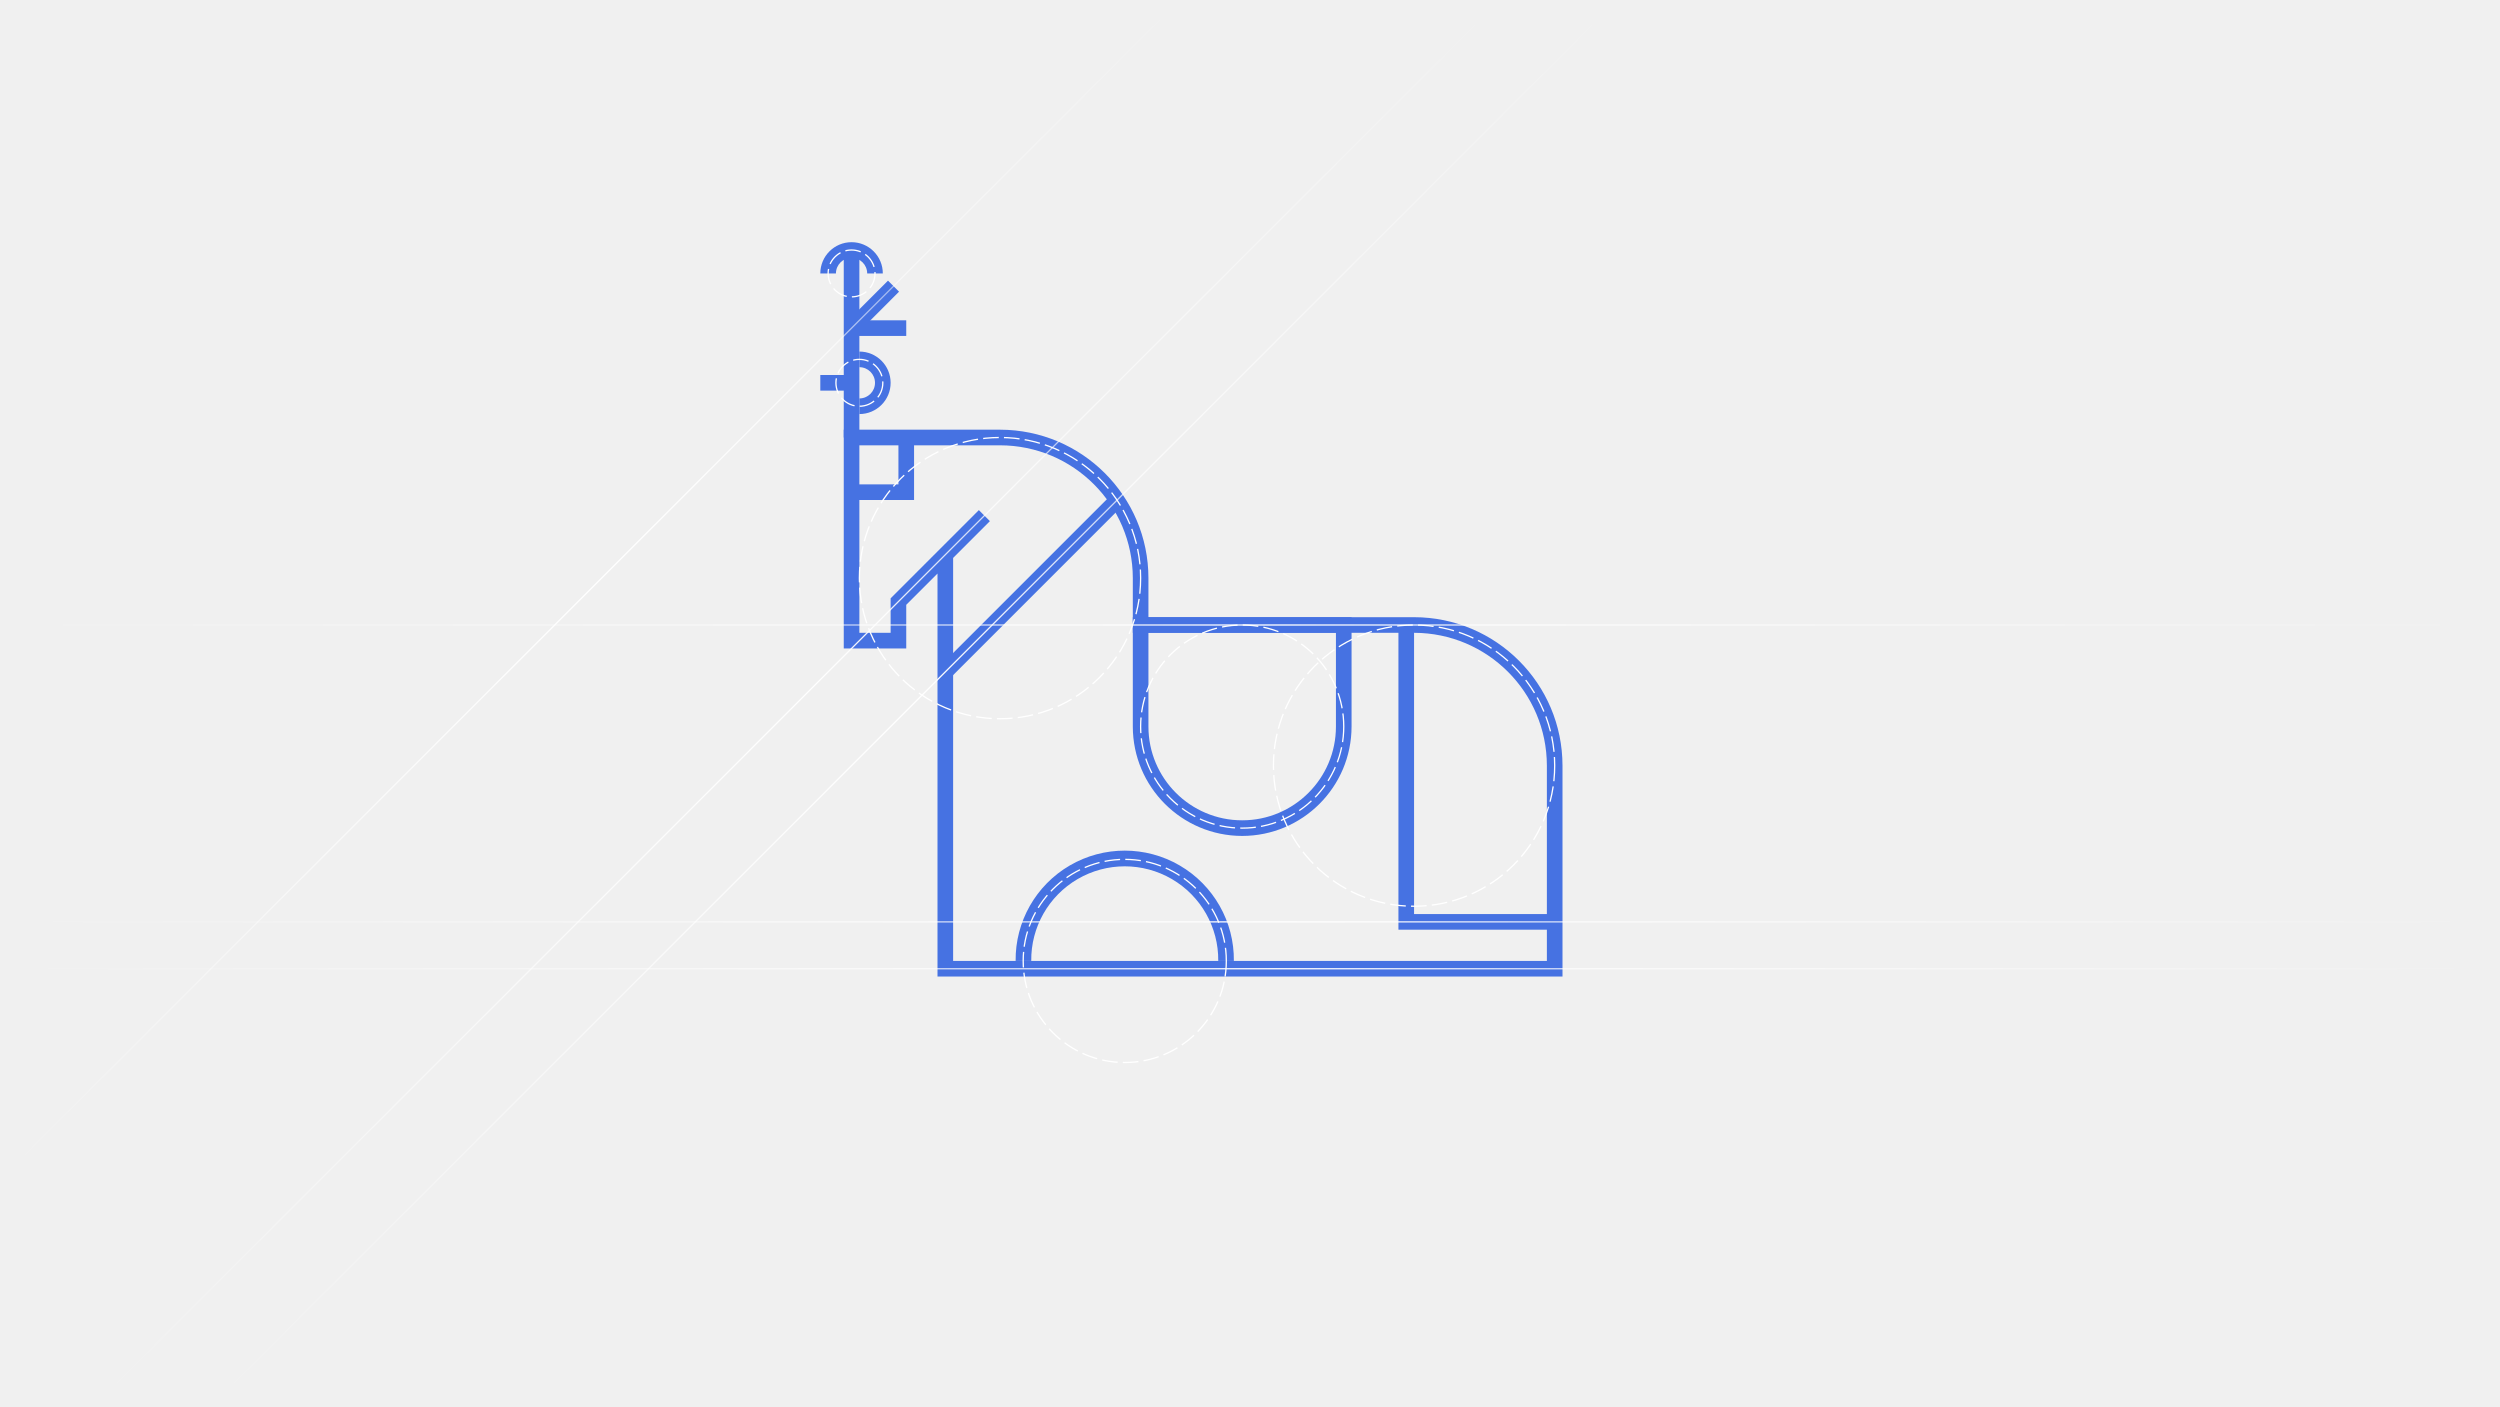
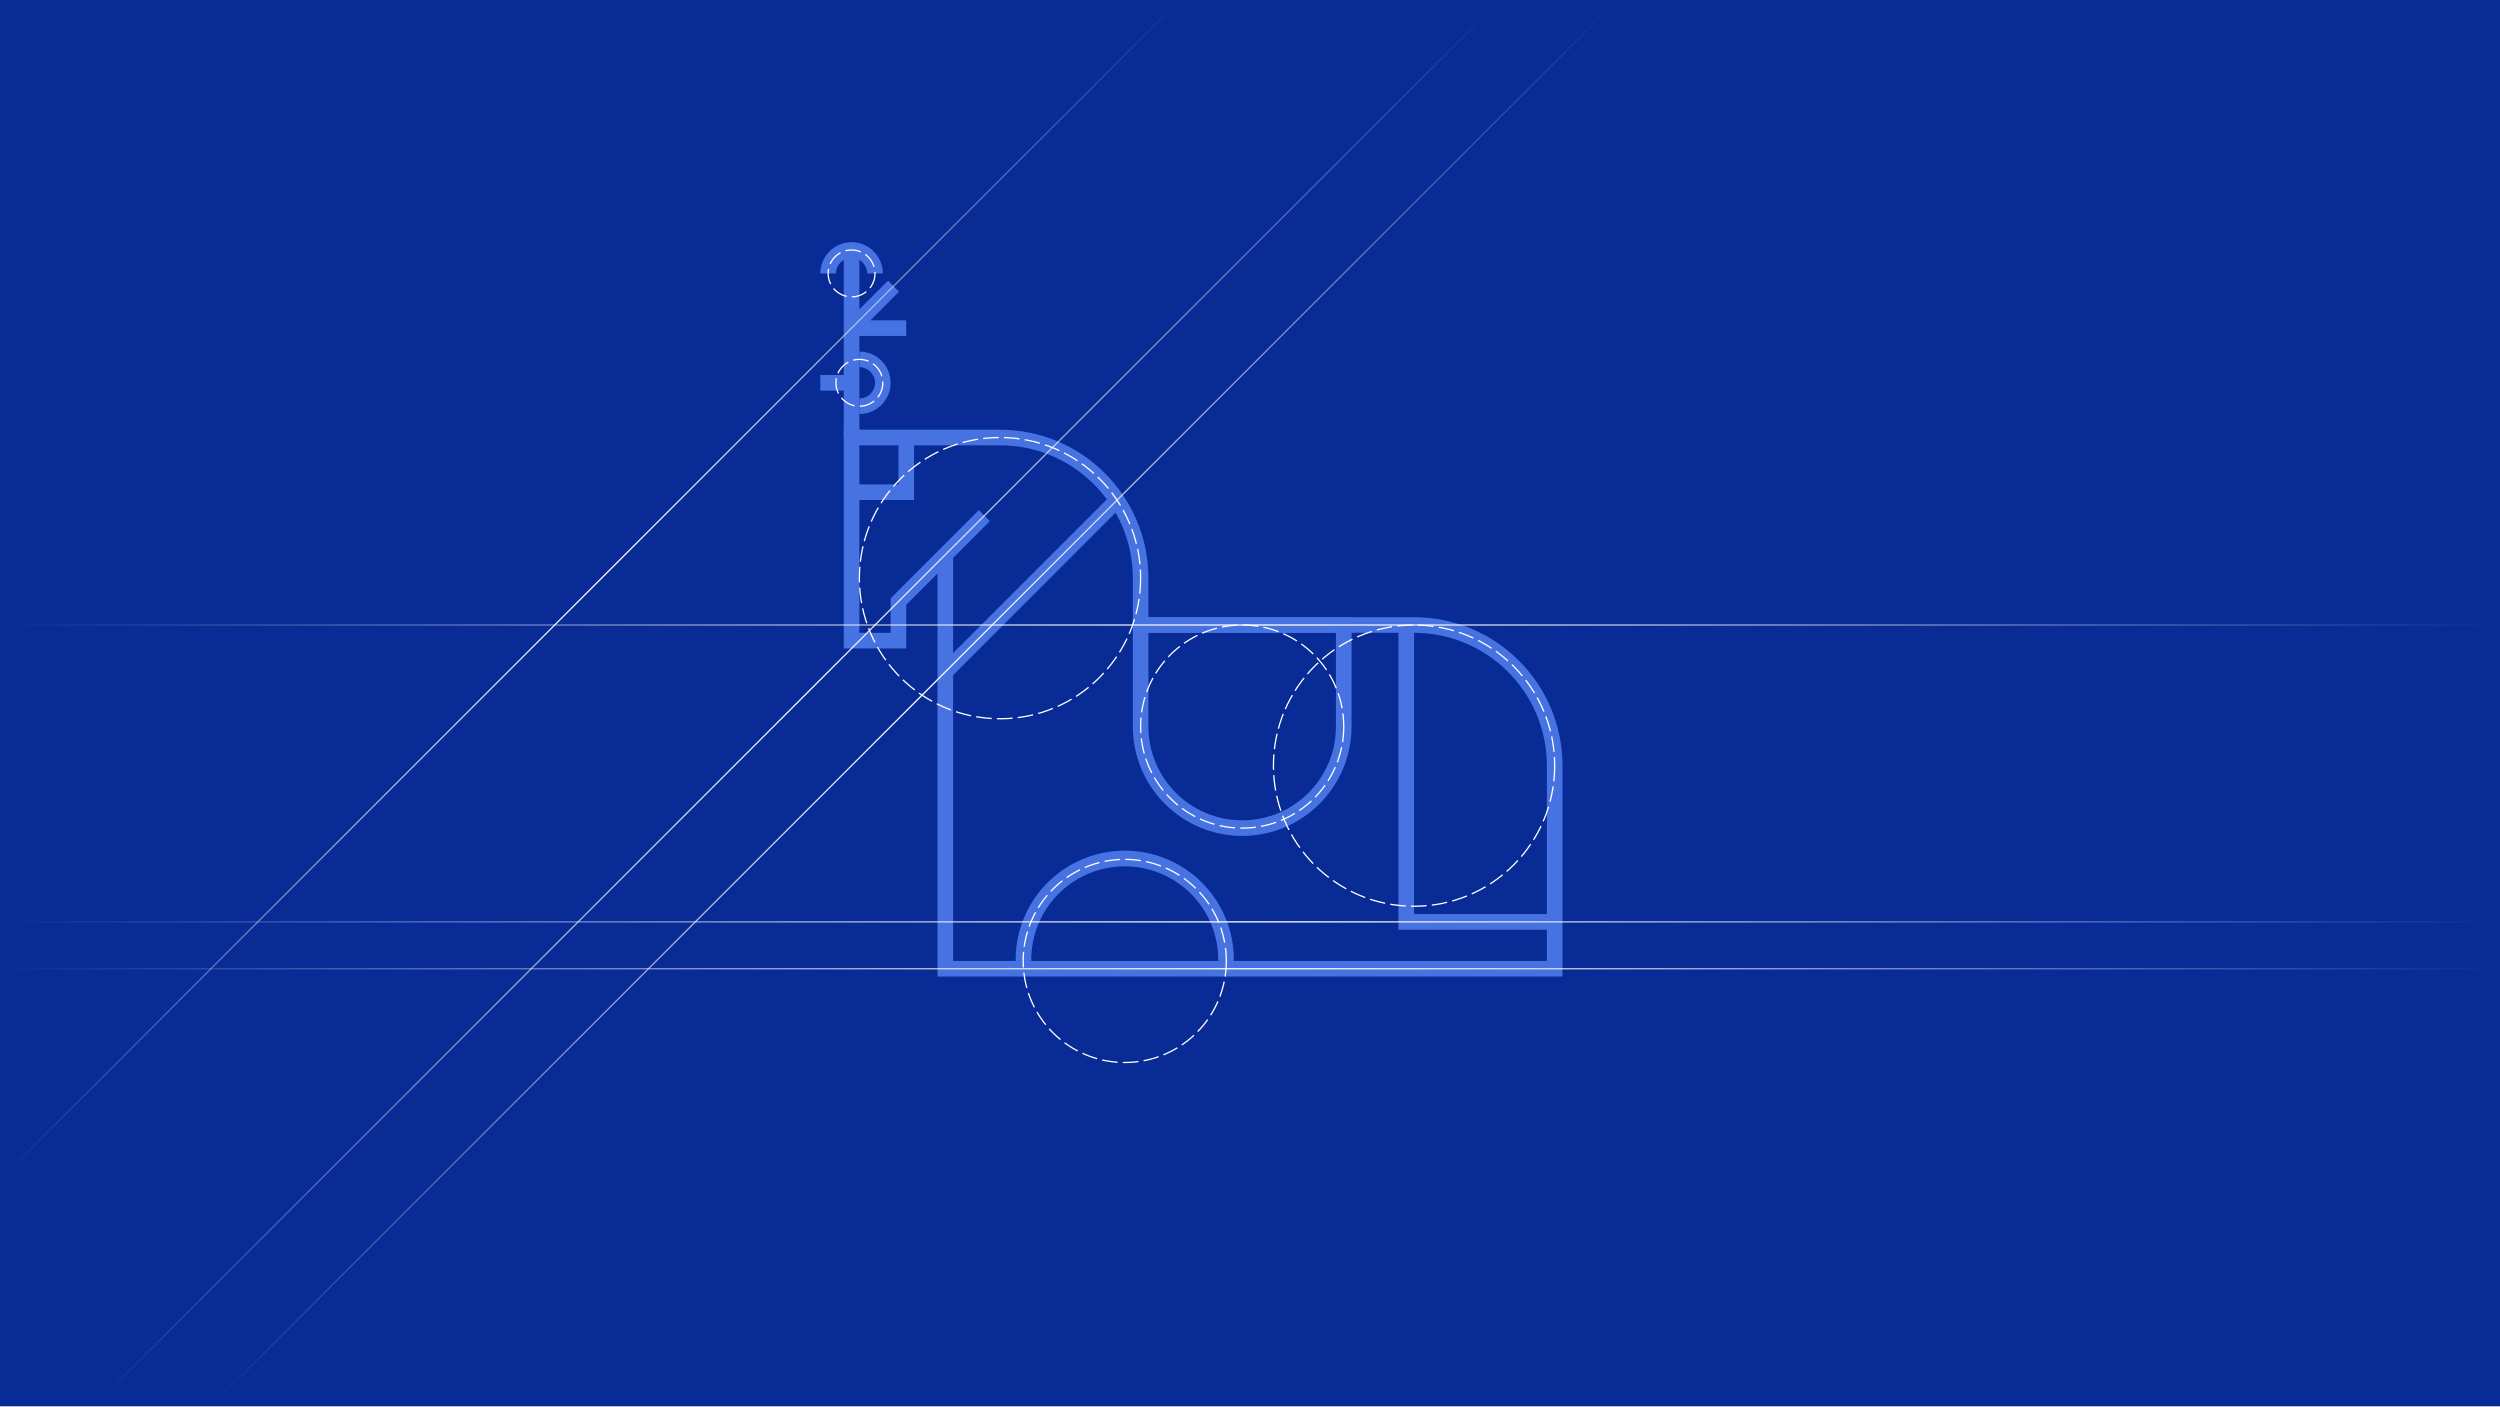
<svg xmlns="http://www.w3.org/2000/svg" xmlns:xlink="http://www.w3.org/1999/xlink" viewBox="0 0 1920 1080">
  <defs>
-     <style>.cls-1{fill:#4672e2;}.cls-2,.cls-3,.cls-4,.cls-5,.cls-6,.cls-7,.cls-8{fill:none;stroke-miterlimit:10;}.cls-2{stroke:#fff;stroke-dasharray:12 4;}.cls-3{stroke:url(#linear-gradient);}.cls-4{stroke:url(#linear-gradient-2);}.cls-5{stroke:url(#linear-gradient-3);}.cls-6{stroke:url(#linear-gradient-4);}.cls-7{stroke:url(#linear-gradient-5);}.cls-8{stroke:url(#linear-gradient-6);}</style>
+     <style>.cls-1{fill:#082b96;}.cls-2{fill:#4672e2;}.cls-3,.cls-4,.cls-5,.cls-6,.cls-7,.cls-8,.cls-9{fill:none;stroke-miterlimit:10;}.cls-3{stroke:#fff;stroke-dasharray:12 4;}.cls-4{stroke:url(#linear-gradient);}.cls-5{stroke:url(#linear-gradient-2);}.cls-6{stroke:url(#linear-gradient-3);}.cls-7{stroke:url(#linear-gradient-4);}.cls-8{stroke:url(#linear-gradient-5);}.cls-9{stroke:url(#linear-gradient-6);}</style>
    <linearGradient id="linear-gradient" x1="71.65" y1="541.08" x2="1150.19" y2="541.08" gradientUnits="userSpaceOnUse">
      <stop offset="0" stop-color="#fff" stop-opacity="0" />
      <stop offset="0.51" stop-color="#fff" />
      <stop offset="1" stop-color="#fff" stop-opacity="0" />
    </linearGradient>
    <linearGradient id="linear-gradient-2" x1="161.65" y1="541.16" x2="1240.03" y2="541.16" xlink:href="#linear-gradient" />
    <linearGradient id="linear-gradient-3" x1="2.13" y1="451.41" x2="907.04" y2="451.41" xlink:href="#linear-gradient" />
    <linearGradient id="linear-gradient-4" x1="0" y1="744" x2="1920" y2="744" xlink:href="#linear-gradient" />
    <linearGradient id="linear-gradient-5" x1="0" y1="480" x2="1920" y2="480" xlink:href="#linear-gradient" />
    <linearGradient id="linear-gradient-6" x1="0" y1="708" x2="1920" y2="708" xlink:href="#linear-gradient" />
  </defs>
+   <g id="Background">
+     <rect class="cls-1" width="1920" height="1080" />
+   </g>
  <g id="Graphics">
-     <rect class="cls-1" x="648" y="192" width="12" height="144" />
-     <rect class="cls-1" x="654" y="246" width="42" height="12" />
-     <rect class="cls-1" x="647.33" y="229.89" width="45.57" height="12" transform="translate(29.47 542.93) rotate(-45)" />
-     <rect class="cls-1" x="630" y="288" width="20.62" height="12" />
-     <path class="cls-1" d="M660,318V306a12,12,0,0,0,0-24V270a24,24,0,0,1,0,48Z" />
-     <path class="cls-1" d="M678,210H666a12,12,0,0,0-24,0H630a24,24,0,0,1,48,0Z" />
-     <path class="cls-1" d="M947.61,738h-12A71.81,71.81,0,1,0,792,738H780a83.81,83.81,0,1,1,167.61,0Z" />
-     <rect class="cls-1" x="698.66" y="444" width="186.68" height="12" transform="translate(-86.23 691.83) rotate(-45)" />
-     <path class="cls-1" d="M1200,750H720V440.49l-24,24V498H648V330H768A114.13,114.13,0,0,1,882,444v30h204a114.13,114.13,0,0,1,114,114ZM732,738h456V588a102.12,102.12,0,0,0-102-102H870V444A102.12,102.12,0,0,0,768,342H660V486h24V459.51l67.76-67.75,8.48,8.48L732,428.49Z" />
-     <polygon class="cls-1" points="1194 714 1074 714 1074 480 1086 480 1086 702 1194 702 1194 714" />
-     <path class="cls-1" d="M954,642a84.09,84.09,0,0,1-84-84V474h168v84A84.09,84.09,0,0,1,954,642ZM882,486v72a72,72,0,0,0,144,0V486Z" />
-     <polygon class="cls-1" points="702 384 654 384 654 372 690 372 690 336 702 336 702 384" />
-     <circle class="cls-2" cx="954" cy="558" r="78" />
-     <circle class="cls-2" cx="863.81" cy="738" r="78" />
-     <circle class="cls-2" cx="1086" cy="588" r="108" />
-     <circle class="cls-2" cx="768" cy="444" r="108" />
-     <circle class="cls-2" cx="660" cy="294" r="18" />
-     <circle class="cls-2" cx="654" cy="210" r="18" />
-     <line class="cls-3" x1="1149.84" y1="2.16" x2="72" y2="1080" />
-     <line class="cls-4" x1="1239.67" y1="2.33" x2="162" y2="1080" />
-     <line class="cls-5" x1="2.49" y1="903.51" x2="906.69" y2="-0.69" />
-     <line class="cls-6" x1="1920" y1="744" y2="744" />
-     <line class="cls-7" x1="1920" y1="480" y2="480" />
-     <line class="cls-8" x1="1920" y1="708" y2="708" />
+     <rect class="cls-2" x="648" y="192" width="12" height="144" />
+     <rect class="cls-2" x="654" y="246" width="42" height="12" />
+     <rect class="cls-2" x="647.33" y="229.89" width="45.57" height="12" transform="translate(29.47 542.93) rotate(-45)" />
+     <rect class="cls-2" x="630" y="288" width="20.62" height="12" />
+     <path class="cls-2" d="M660,318V306a12,12,0,0,0,0-24V270a24,24,0,0,1,0,48Z" />
+     <path class="cls-2" d="M678,210H666a12,12,0,0,0-24,0H630a24,24,0,0,1,48,0Z" />
+     <path class="cls-2" d="M947.61,738h-12A71.81,71.81,0,1,0,792,738H780a83.81,83.81,0,1,1,167.61,0Z" />
+     <rect class="cls-2" x="698.66" y="444" width="186.68" height="12" transform="translate(-86.23 691.83) rotate(-45)" />
+     <path class="cls-2" d="M1200,750H720V440.49l-24,24V498H648V330H768A114.13,114.13,0,0,1,882,444v30h204a114.13,114.13,0,0,1,114,114ZM732,738h456V588a102.12,102.12,0,0,0-102-102H870V444A102.12,102.12,0,0,0,768,342H660V486h24V459.51l67.76-67.75,8.48,8.48L732,428.49Z" />
+     <polygon class="cls-2" points="1194 714 1074 714 1074 480 1086 480 1086 702 1194 702 1194 714" />
+     <path class="cls-2" d="M954,642a84.09,84.09,0,0,1-84-84V474h168v84A84.09,84.09,0,0,1,954,642ZM882,486v72a72,72,0,0,0,144,0V486Z" />
+     <polygon class="cls-2" points="702 384 654 384 654 372 690 372 690 336 702 336 702 384" />
+     <circle class="cls-3" cx="954" cy="558" r="78" />
+     <circle class="cls-3" cx="863.81" cy="738" r="78" />
+     <circle class="cls-3" cx="1086" cy="588" r="108" />
+     <circle class="cls-3" cx="768" cy="444" r="108" />
+     <circle class="cls-3" cx="660" cy="294" r="18" />
+     <circle class="cls-3" cx="654" cy="210" r="18" />
+     <line class="cls-4" x1="1149.84" y1="2.16" x2="72" y2="1080" />
+     <line class="cls-5" x1="1239.67" y1="2.33" x2="162" y2="1080" />
+     <line class="cls-6" x1="2.49" y1="903.51" x2="906.69" y2="-0.69" />
+     <line class="cls-7" x1="1920" y1="744" y2="744" />
+     <line class="cls-8" x1="1920" y1="480" y2="480" />
+     <line class="cls-9" x1="1920" y1="708" y2="708" />
  </g>
</svg>
